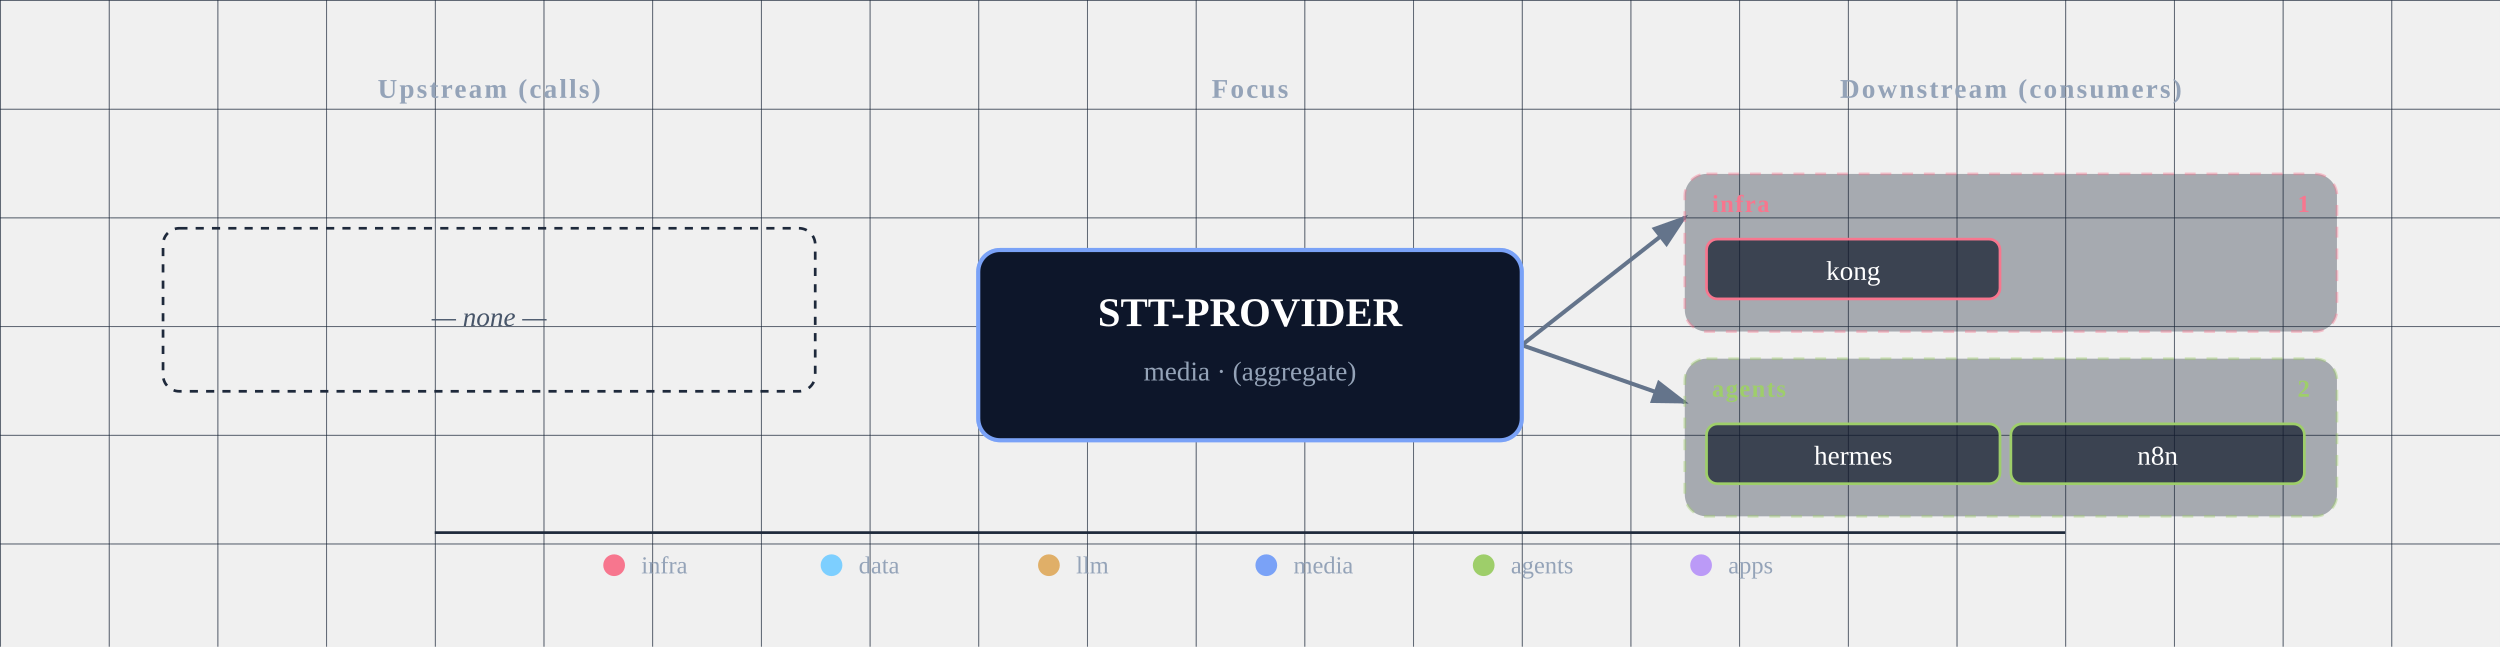
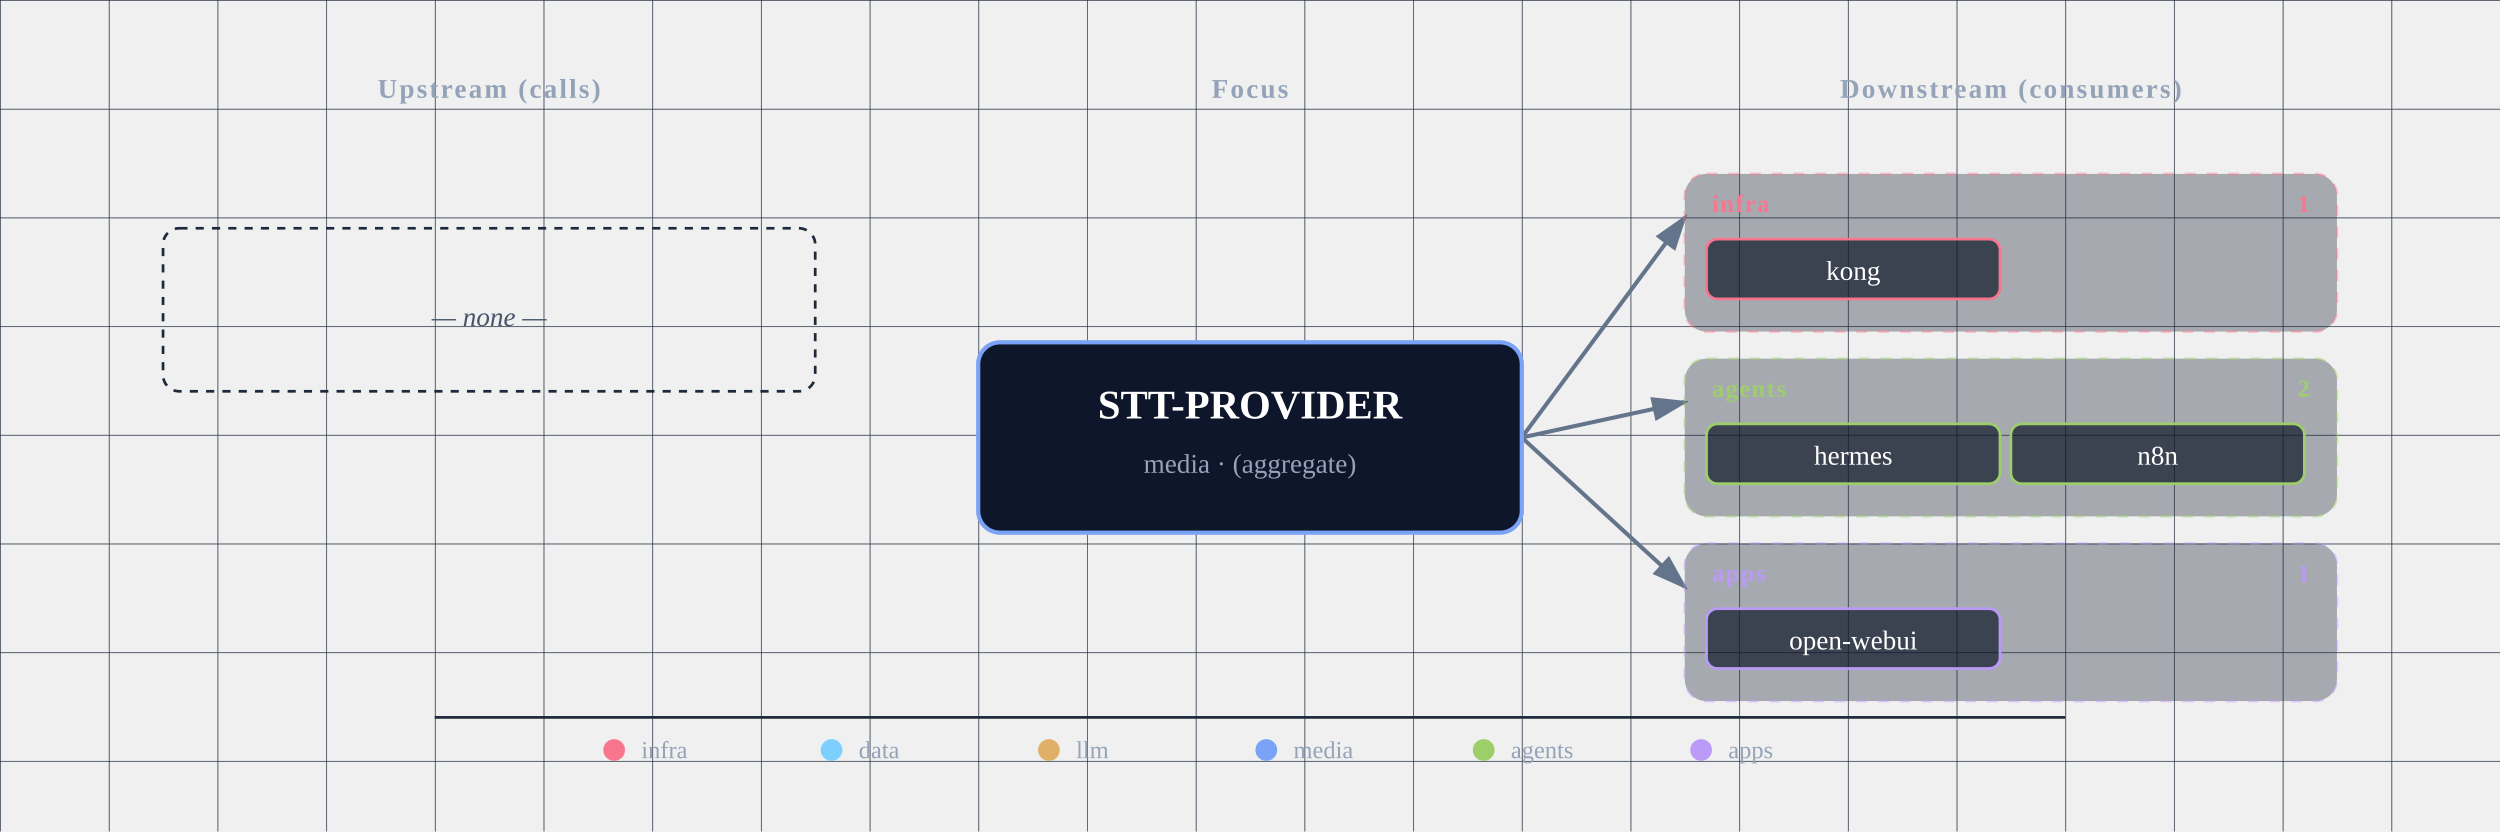
- <svg xmlns="http://www.w3.org/2000/svg" viewBox="0 0 920 238">
+ <svg xmlns="http://www.w3.org/2000/svg" viewBox="0 0 920 306">
  <defs>
    <pattern id="grid" width="40" height="40" patternUnits="userSpaceOnUse">
      <path d="M 40 0 L 0 0 0 40" fill="none" stroke="#1e293b" stroke-width="0.5" />
    </pattern>
    <marker id="arrowhead" markerWidth="9" markerHeight="6" refX="8" refY="3" orient="auto">
      <polygon points="0 0, 9 3, 0 6" fill="#64748b" />
    </marker>
    <filter id="focus-glow" x="-50%" y="-50%" width="200%" height="200%">
      <feGaussianBlur in="SourceAlpha" stdDeviation="6" />
      <feFlood flood-color="#7aa2f7" flood-opacity="0.6" />
      <feComposite in2="SourceAlpha" operator="in" />
      <feMerge>
        <feMergeNode />
        <feMergeNode in="SourceGraphic" />
      </feMerge>
    </filter>
  </defs>
-   <rect width="920" height="238" fill="url(#grid)" />
+   <rect width="920" height="306" fill="url(#grid)" />
  <text x="180" y="36" fill="#94a3b8" font-size="10" font-weight="600" text-anchor="middle" letter-spacing="0.08em">Upstream (calls)</text>
  <text x="460" y="36" fill="#94a3b8" font-size="10" font-weight="600" text-anchor="middle" letter-spacing="0.08em">Focus</text>
  <text x="740" y="36" fill="#94a3b8" font-size="10" font-weight="600" text-anchor="middle" letter-spacing="0.08em">Downstream (consumers)</text>
-   <line x1="560" y1="127" x2="620" y2="80" stroke="#64748b" stroke-width="1.5" marker-end="url(#arrowhead)" />
-   <line x1="560" y1="127" x2="620" y2="148" stroke="#64748b" stroke-width="1.5" marker-end="url(#arrowhead)" />
+   <line x1="560" y1="161" x2="620" y2="80" stroke="#64748b" stroke-width="1.5" marker-end="url(#arrowhead)" />
+   <line x1="560" y1="161" x2="620" y2="148" stroke="#64748b" stroke-width="1.5" marker-end="url(#arrowhead)" />
+   <line x1="560" y1="161" x2="620" y2="216" stroke="#64748b" stroke-width="1.5" marker-end="url(#arrowhead)" />
  <g>
    <rect x="60" y="84" width="240" height="60" rx="6" fill="none" stroke="#1e293b" stroke-width="1" stroke-dasharray="3,3" />
    <text x="180" y="120" fill="#475569" font-size="10" font-style="italic" text-anchor="middle">— none —</text>
  </g>
  <g>
    <g class="cluster">
      <rect x="620" y="64" width="240" height="58" rx="8" fill="rgba(30,41,59,0.35)" stroke="#f7768e" stroke-width="1" stroke-dasharray="4,4" stroke-opacity="0.4" />
      <text x="630" y="78" fill="#f7768e" font-size="9" font-weight="700" text-anchor="start" style="letter-spacing:0.06em;text-transform:uppercase;">infra</text>
      <text x="850" y="78" fill="#f7768e" font-size="9" font-weight="600" text-anchor="end">1</text>
    </g>
    <g>
      <rect x="628" y="88" width="108" height="22" rx="4" fill="rgba(15,23,42,0.7)" stroke="#f7768e" stroke-width="1" />
      <text x="682" y="103" fill="white" font-size="10" text-anchor="middle">kong</text>
    </g>
    <g class="cluster">
      <rect x="620" y="132" width="240" height="58" rx="8" fill="rgba(30,41,59,0.35)" stroke="#9ece6a" stroke-width="1" stroke-dasharray="4,4" stroke-opacity="0.4" />
      <text x="630" y="146" fill="#9ece6a" font-size="9" font-weight="700" text-anchor="start" style="letter-spacing:0.06em;text-transform:uppercase;">agents</text>
      <text x="850" y="146" fill="#9ece6a" font-size="9" font-weight="600" text-anchor="end">2</text>
    </g>
    <g>
      <rect x="628" y="156" width="108" height="22" rx="4" fill="rgba(15,23,42,0.7)" stroke="#9ece6a" stroke-width="1" />
      <text x="682" y="171" fill="white" font-size="10" text-anchor="middle">hermes</text>
    </g>
    <g>
      <rect x="740" y="156" width="108" height="22" rx="4" fill="rgba(15,23,42,0.7)" stroke="#9ece6a" stroke-width="1" />
      <text x="794" y="171" fill="white" font-size="10" text-anchor="middle">n8n</text>
    </g>
+     <g class="cluster">
+       <rect x="620" y="200" width="240" height="58" rx="8" fill="rgba(30,41,59,0.35)" stroke="#bb9af7" stroke-width="1" stroke-dasharray="4,4" stroke-opacity="0.4" />
+       <text x="630" y="214" fill="#bb9af7" font-size="9" font-weight="700" text-anchor="start" style="letter-spacing:0.06em;text-transform:uppercase;">apps</text>
+       <text x="850" y="214" fill="#bb9af7" font-size="9" font-weight="600" text-anchor="end">1</text>
+     </g>
+     <g>
+       <rect x="628" y="224" width="108" height="22" rx="4" fill="rgba(15,23,42,0.7)" stroke="#bb9af7" stroke-width="1" />
+       <text x="682" y="239" fill="white" font-size="10" text-anchor="middle">open-webui</text>
+     </g>
  </g>
  <g class="focus" filter="url(#focus-glow)">
-     <rect x="360" y="92" width="200" height="70" rx="8" fill="#0f172a" stroke="#7aa2f7" stroke-width="1.5" />
-     <text x="460" y="120" fill="white" font-size="15" font-weight="700" text-anchor="middle">STT-PROVIDER</text>
-     <text x="460" y="140" fill="#94a3b8" font-size="10" text-anchor="middle">media · (aggregate)</text>
+     <rect x="360" y="126" width="200" height="70" rx="8" fill="#0f172a" stroke="#7aa2f7" stroke-width="1.5" />
+     <text x="460" y="154" fill="white" font-size="15" font-weight="700" text-anchor="middle">STT-PROVIDER</text>
+     <text x="460" y="174" fill="#94a3b8" font-size="10" text-anchor="middle">media · (aggregate)</text>
  </g>
  <g class="legend">
-     <line x1="160" y1="196" x2="760" y2="196" stroke="#1e293b" stroke-width="1" />
-     <circle cx="226" cy="208" r="4" fill="#f7768e" />
-     <text x="236" y="211" fill="#94a3b8" font-size="9" font-weight="400" text-anchor="start">infra</text>
-     <circle cx="306" cy="208" r="4" fill="#7dcfff" />
-     <text x="316" y="211" fill="#94a3b8" font-size="9" font-weight="400" text-anchor="start">data</text>
-     <circle cx="386" cy="208" r="4" fill="#e0af68" />
-     <text x="396" y="211" fill="#94a3b8" font-size="9" font-weight="400" text-anchor="start">llm</text>
-     <circle cx="466" cy="208" r="4" fill="#7aa2f7" />
-     <text x="476" y="211" fill="#94a3b8" font-size="9" font-weight="400" text-anchor="start">media</text>
-     <circle cx="546" cy="208" r="4" fill="#9ece6a" />
-     <text x="556" y="211" fill="#94a3b8" font-size="9" font-weight="400" text-anchor="start">agents</text>
-     <circle cx="626" cy="208" r="4" fill="#bb9af7" />
-     <text x="636" y="211" fill="#94a3b8" font-size="9" font-weight="400" text-anchor="start">apps</text>
+     <line x1="160" y1="264" x2="760" y2="264" stroke="#1e293b" stroke-width="1" />
+     <circle cx="226" cy="276" r="4" fill="#f7768e" />
+     <text x="236" y="279" fill="#94a3b8" font-size="9" font-weight="400" text-anchor="start">infra</text>
+     <circle cx="306" cy="276" r="4" fill="#7dcfff" />
+     <text x="316" y="279" fill="#94a3b8" font-size="9" font-weight="400" text-anchor="start">data</text>
+     <circle cx="386" cy="276" r="4" fill="#e0af68" />
+     <text x="396" y="279" fill="#94a3b8" font-size="9" font-weight="400" text-anchor="start">llm</text>
+     <circle cx="466" cy="276" r="4" fill="#7aa2f7" />
+     <text x="476" y="279" fill="#94a3b8" font-size="9" font-weight="400" text-anchor="start">media</text>
+     <circle cx="546" cy="276" r="4" fill="#9ece6a" />
+     <text x="556" y="279" fill="#94a3b8" font-size="9" font-weight="400" text-anchor="start">agents</text>
+     <circle cx="626" cy="276" r="4" fill="#bb9af7" />
+     <text x="636" y="279" fill="#94a3b8" font-size="9" font-weight="400" text-anchor="start">apps</text>
  </g>
</svg>
